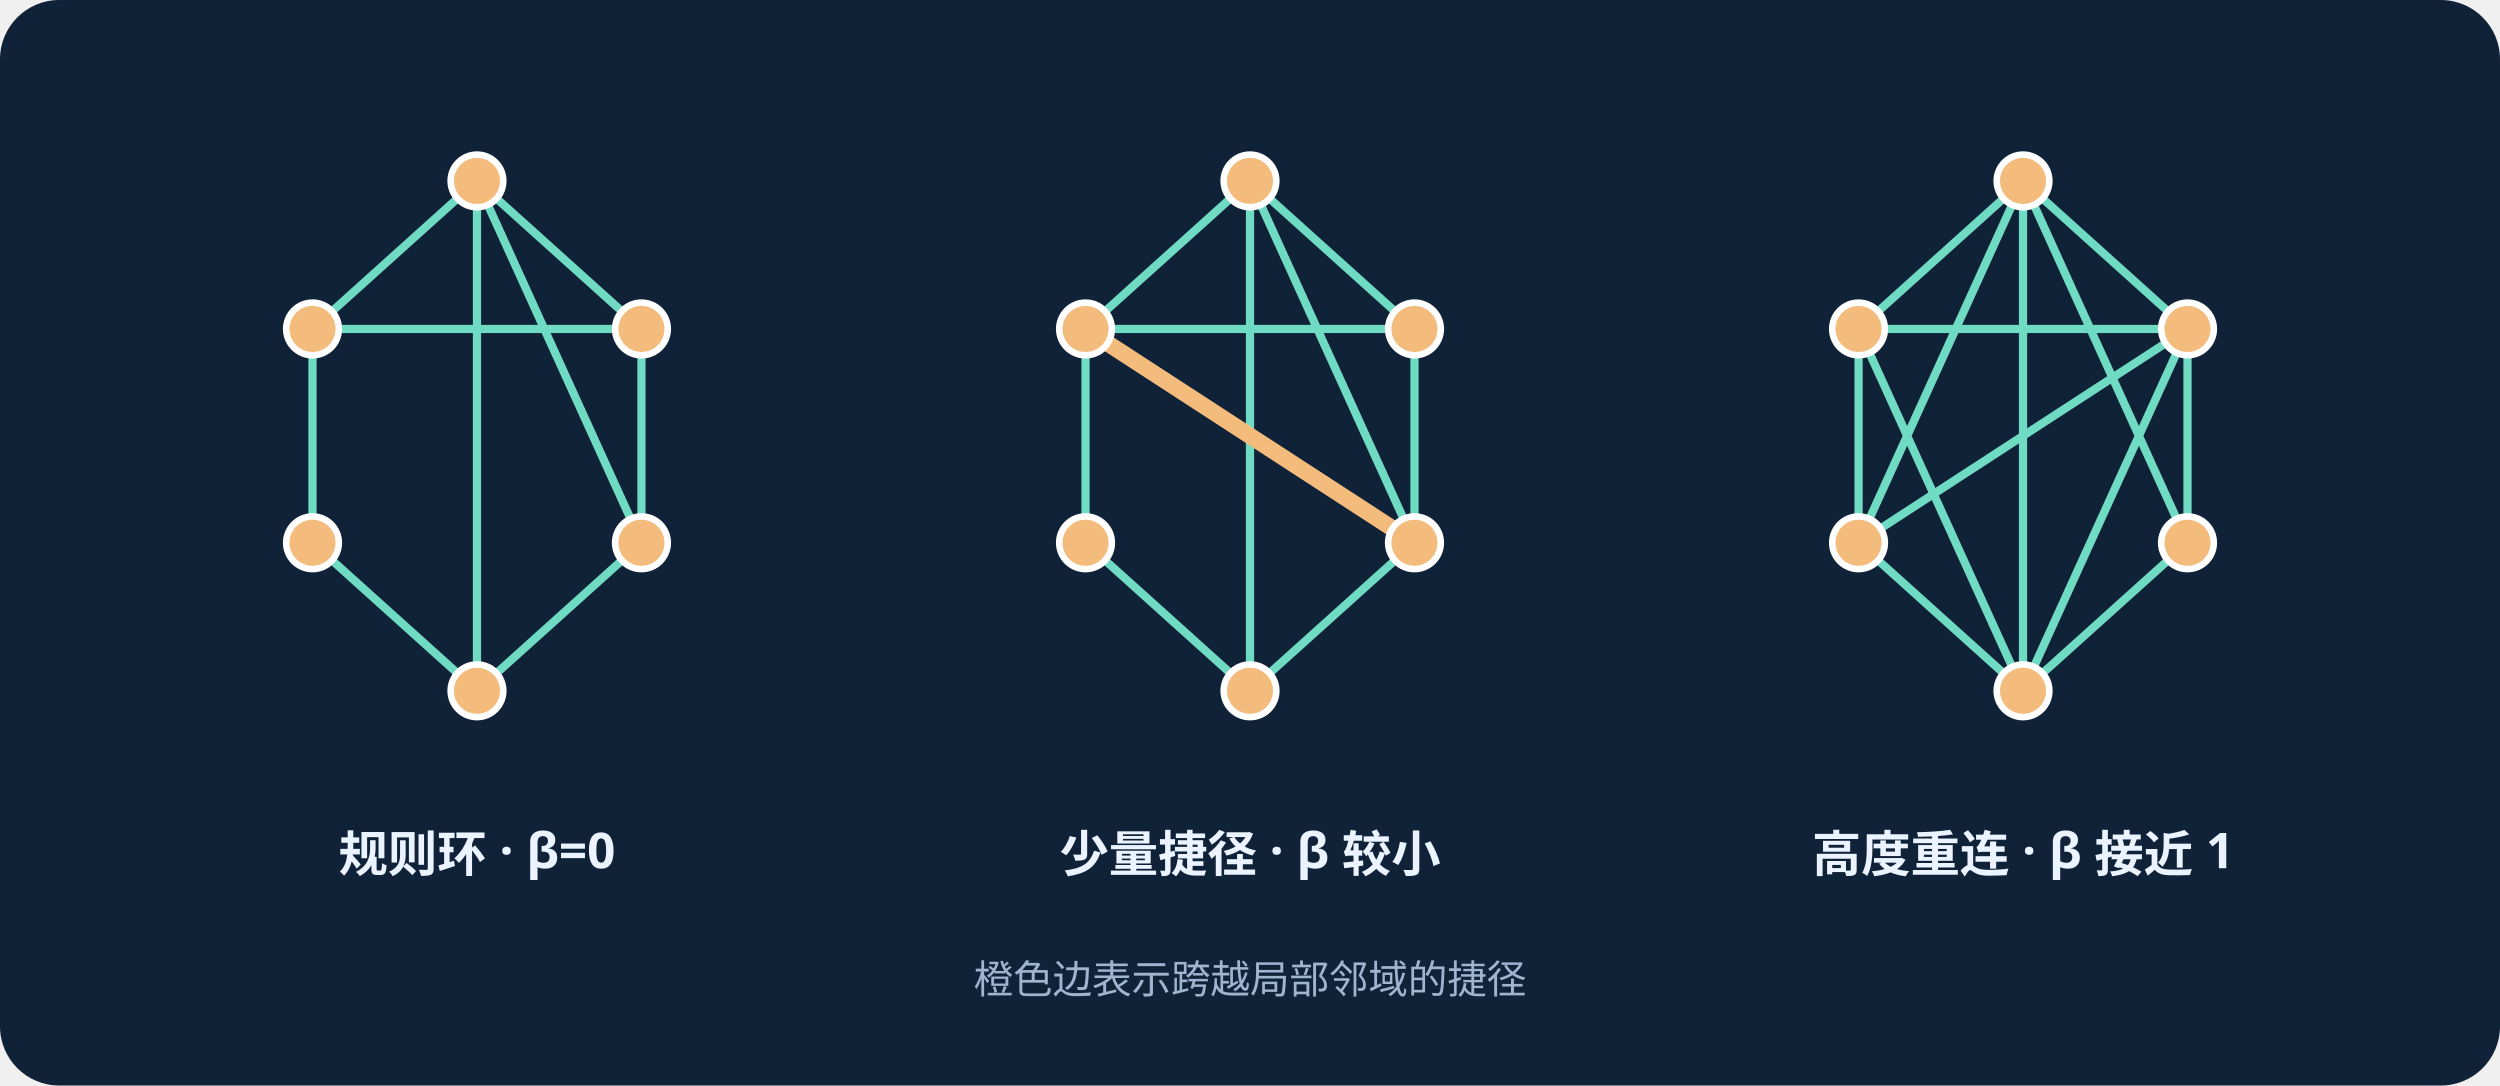
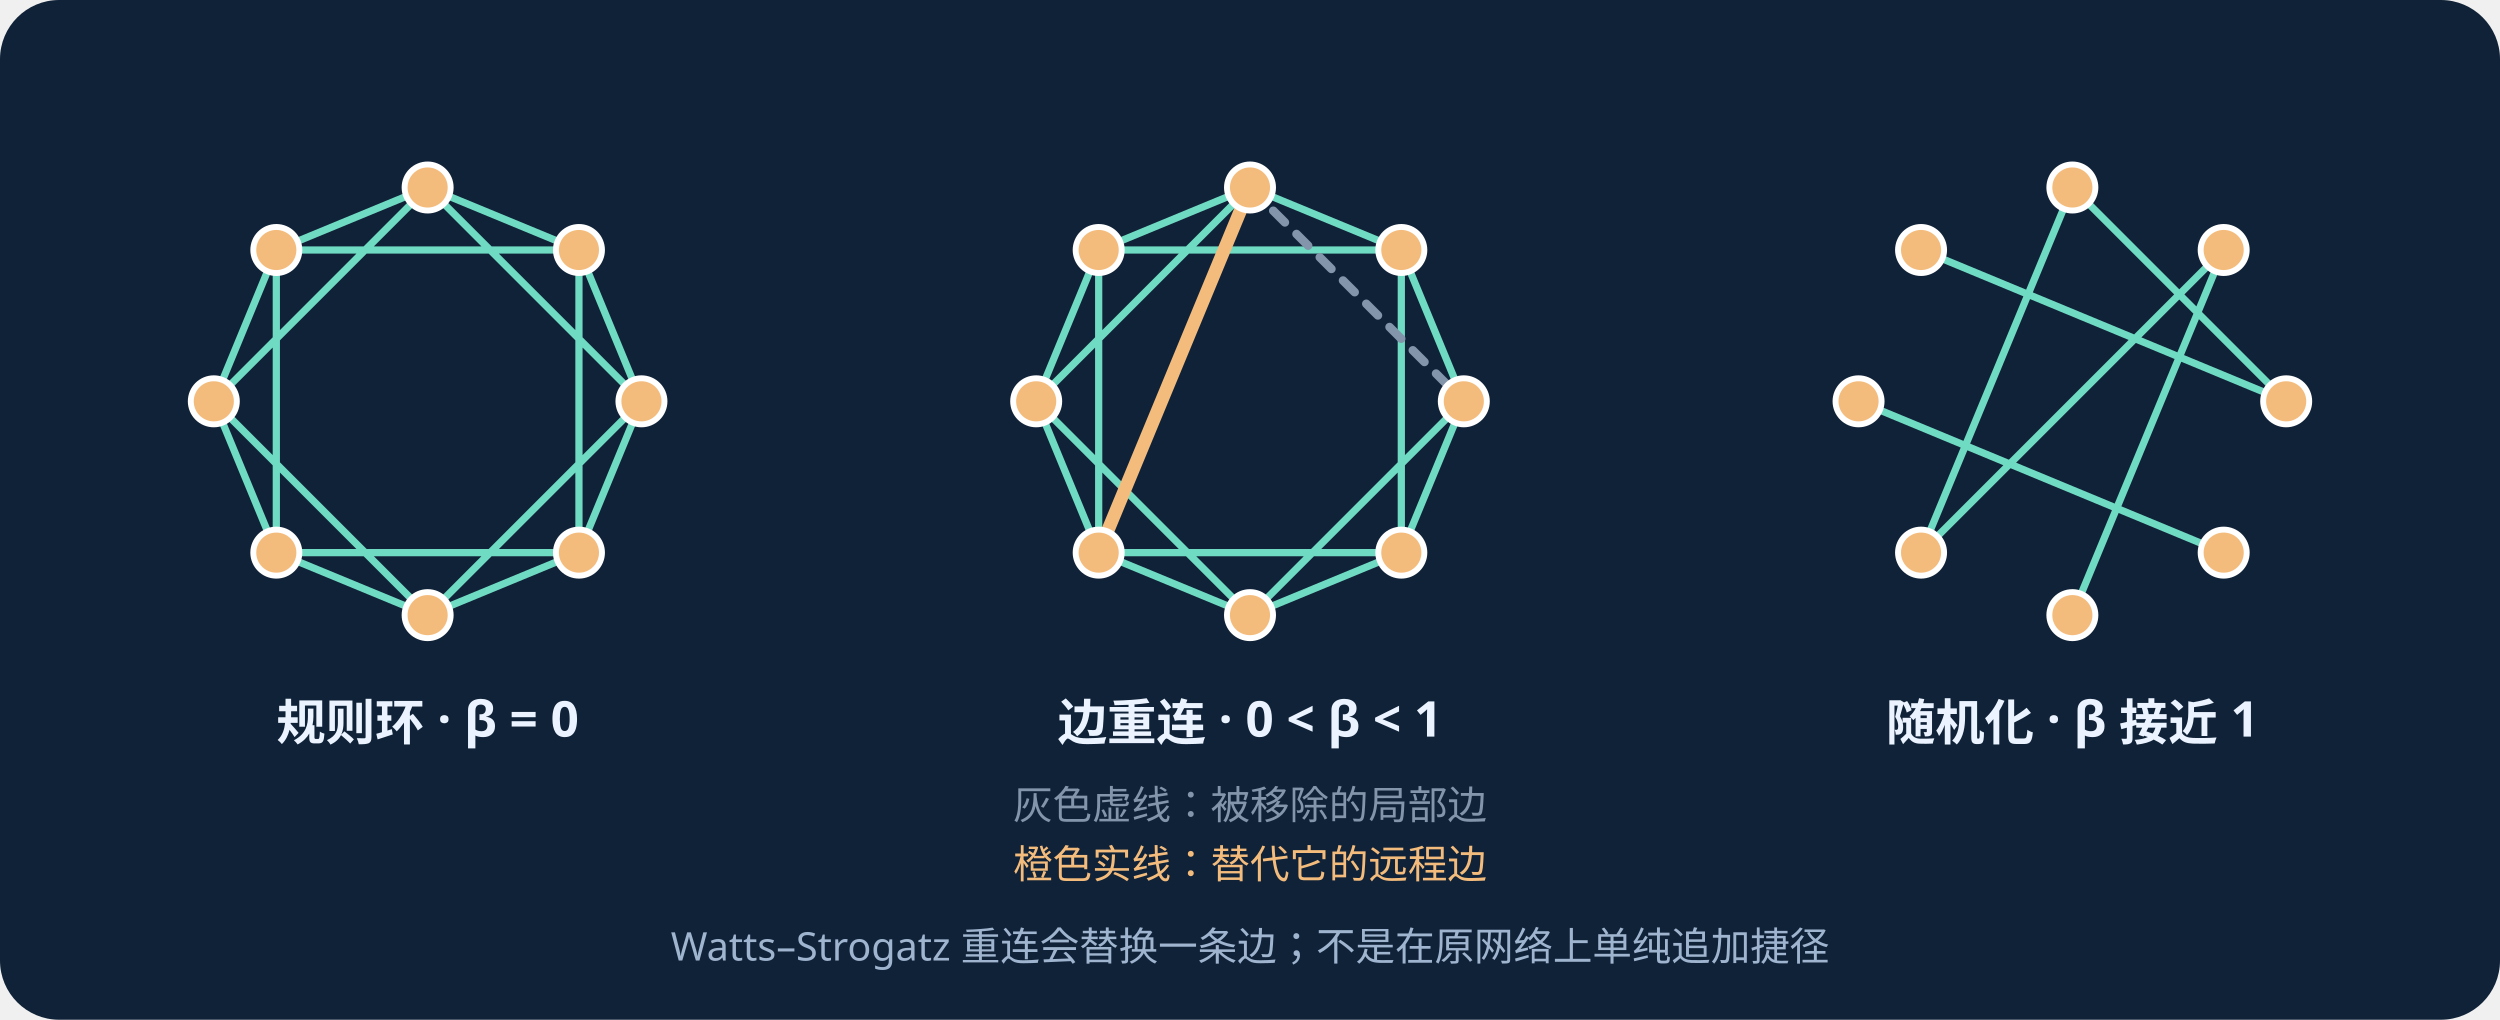
- <svg xmlns="http://www.w3.org/2000/svg" viewBox="0 0 760 330" role="img" aria-labelledby="title desc">
-   <rect width="760" height="330" rx="18" fill="#102238" />
-   <g stroke="#70dbc3" stroke-width="2.5" fill="none">
-     <path d="M95 100 L145 55 L195 100 L195 165 L145 210 L95 165 Z M95 100 L195 100 M145 55 L195 165 M95 165 L145 210 M95 100 L95 165 M145 55 L145 210" />
-     <path d="M330 100 L380 55 L430 100 L430 165 L380 210 L330 165 Z M330 100 L430 100 M380 55 L430 165 M330 165 L380 210 M330 100 L330 165 M380 55 L380 210" />
-     <path d="M330 100 L430 165" stroke="#f4bc7c" stroke-width="5" />
-     <path d="M565 100 L615 55 L665 100 L665 165 L615 210 L565 165 Z M565 100 L665 100 M615 55 L665 165 M565 165 L615 210 M565 100 L565 165 M615 55 L615 210 M565 100 L615 210 M665 100 L615 210 M565 165 L665 100 M615 55 L565 165" />
+ <svg xmlns="http://www.w3.org/2000/svg" viewBox="0 0 760 310" role="img" aria-labelledby="title desc">
+   <rect width="760" height="310" rx="18" fill="#102238" />
+   <g stroke="#70dbc3" stroke-width="2.2" fill="none" stroke-linecap="round">
+     <g transform="translate(130 122)">
+       <path d="M0 -65 L46 -46 L65 0 L46 46 L0 65 L-46 46 L-65 0 L-46 -46 Z M0 -65 L65 0 M46 -46 L46 46 M65 0 L0 65 M46 46 L-46 46 M0 65 L-65 0 M-46 46 L-46 -46 M-65 0 L0 -65 M-46 -46 L46 -46" />
+     </g>
+     <g transform="translate(380 122)">
+       <path d="M0 -65 L46 -46 L65 0 L46 46 L0 65 L-46 46 L-65 0 L-46 -46 Z M46 -46 L46 46 M65 0 L0 65 M46 46 L-46 46 M0 65 L-65 0 M-46 46 L-46 -46 M-65 0 L0 -65 M-46 -46 L46 -46" />
+     </g>
+     <g transform="translate(630 122)">
+       <path d="M0 -65 L65 0 M46 -46 L-46 46 M65 0 L-46 -46 M46 46 L-65 0 M0 65 L46 -46 M-46 46 L0 -65 M-65 0 L46 46" />
+     </g>
  </g>
-   <g fill="#f4bc7c" stroke="#fff" stroke-width="2">
-     <circle cx="95" cy="100" r="8" />
-     <circle cx="145" cy="55" r="8" />
-     <circle cx="195" cy="100" r="8" />
-     <circle cx="195" cy="165" r="8" />
-     <circle cx="145" cy="210" r="8" />
-     <circle cx="95" cy="165" r="8" />
-     <circle cx="330" cy="100" r="8" />
-     <circle cx="380" cy="55" r="8" />
-     <circle cx="430" cy="100" r="8" />
-     <circle cx="430" cy="165" r="8" />
-     <circle cx="380" cy="210" r="8" />
-     <circle cx="330" cy="165" r="8" />
-     <circle cx="565" cy="100" r="8" />
-     <circle cx="615" cy="55" r="8" />
-     <circle cx="665" cy="100" r="8" />
-     <circle cx="665" cy="165" r="8" />
-     <circle cx="615" cy="210" r="8" />
-     <circle cx="565" cy="165" r="8" />
+   <g transform="translate(380 122)" fill="none" stroke-linecap="round">
+     <path d="M0 -65 L65 0" stroke="#8295aa" stroke-width="2.6" stroke-dasharray="5 5" />
+     <path d="M0 -65 L-46 46" stroke="#f4bc7c" stroke-width="4" />
+   </g>
+   <g fill="#f4bc7c" stroke="#fff" stroke-width="1.8">
+     <g transform="translate(130 122)">
+       <circle cy="-65" r="7" />
+       <circle cx="46" cy="-46" r="7" />
+       <circle cx="65" r="7" />
+       <circle cx="46" cy="46" r="7" />
+       <circle cy="65" r="7" />
+       <circle cx="-46" cy="46" r="7" />
+       <circle cx="-65" r="7" />
+       <circle cx="-46" cy="-46" r="7" />
+     </g>
+     <g transform="translate(380 122)">
+       <circle cy="-65" r="7" />
+       <circle cx="46" cy="-46" r="7" />
+       <circle cx="65" r="7" />
+       <circle cx="46" cy="46" r="7" />
+       <circle cy="65" r="7" />
+       <circle cx="-46" cy="46" r="7" />
+       <circle cx="-65" r="7" />
+       <circle cx="-46" cy="-46" r="7" />
+     </g>
+     <g transform="translate(630 122)">
+       <circle cy="-65" r="7" />
+       <circle cx="46" cy="-46" r="7" />
+       <circle cx="65" r="7" />
+       <circle cx="46" cy="46" r="7" />
+       <circle cy="65" r="7" />
+       <circle cx="-46" cy="46" r="7" />
+       <circle cx="-65" r="7" />
+       <circle cx="-46" cy="-46" r="7" />
+     </g>
  </g>
  <g fill="#eaf3ff" font-family="system-ui,sans-serif" font-size="15" font-weight="700" text-anchor="middle">
-     <text x="145" y="265">规则环 · β=0</text>
-     <text x="380" y="265">少量捷径 · β 较小</text>
-     <text x="615" y="265">高度重连 · β 接近 1</text>
+     <text x="130" y="225">规则环 · β = 0</text>
+     <text x="380" y="225">边重连 · 0 &lt; β &lt; 1</text>
+     <text x="630" y="225">随机化 · β 接近 1</text>
  </g>
-   <text x="380" y="302" fill="#9fb4ce" font-family="system-ui,sans-serif" font-size="12" text-anchor="middle">橙色边表示跨越局部邻域的捷径</text>
+   <g font-family="system-ui,sans-serif" font-size="12" text-anchor="middle">
+     <text x="380" y="249" fill="#8295aa">灰色虚线：被移除的局部边</text>
+     <text x="380" y="267" fill="#f4bc7c">橙色实线：替代它的远程边</text>
+   </g>
+   <text x="380" y="292" fill="#9fb4ce" font-family="system-ui,sans-serif" font-size="12" text-anchor="middle">Watts–Strogatz 重连会替换一条边；不是在原网络上单纯追加捷径</text>
</svg>
